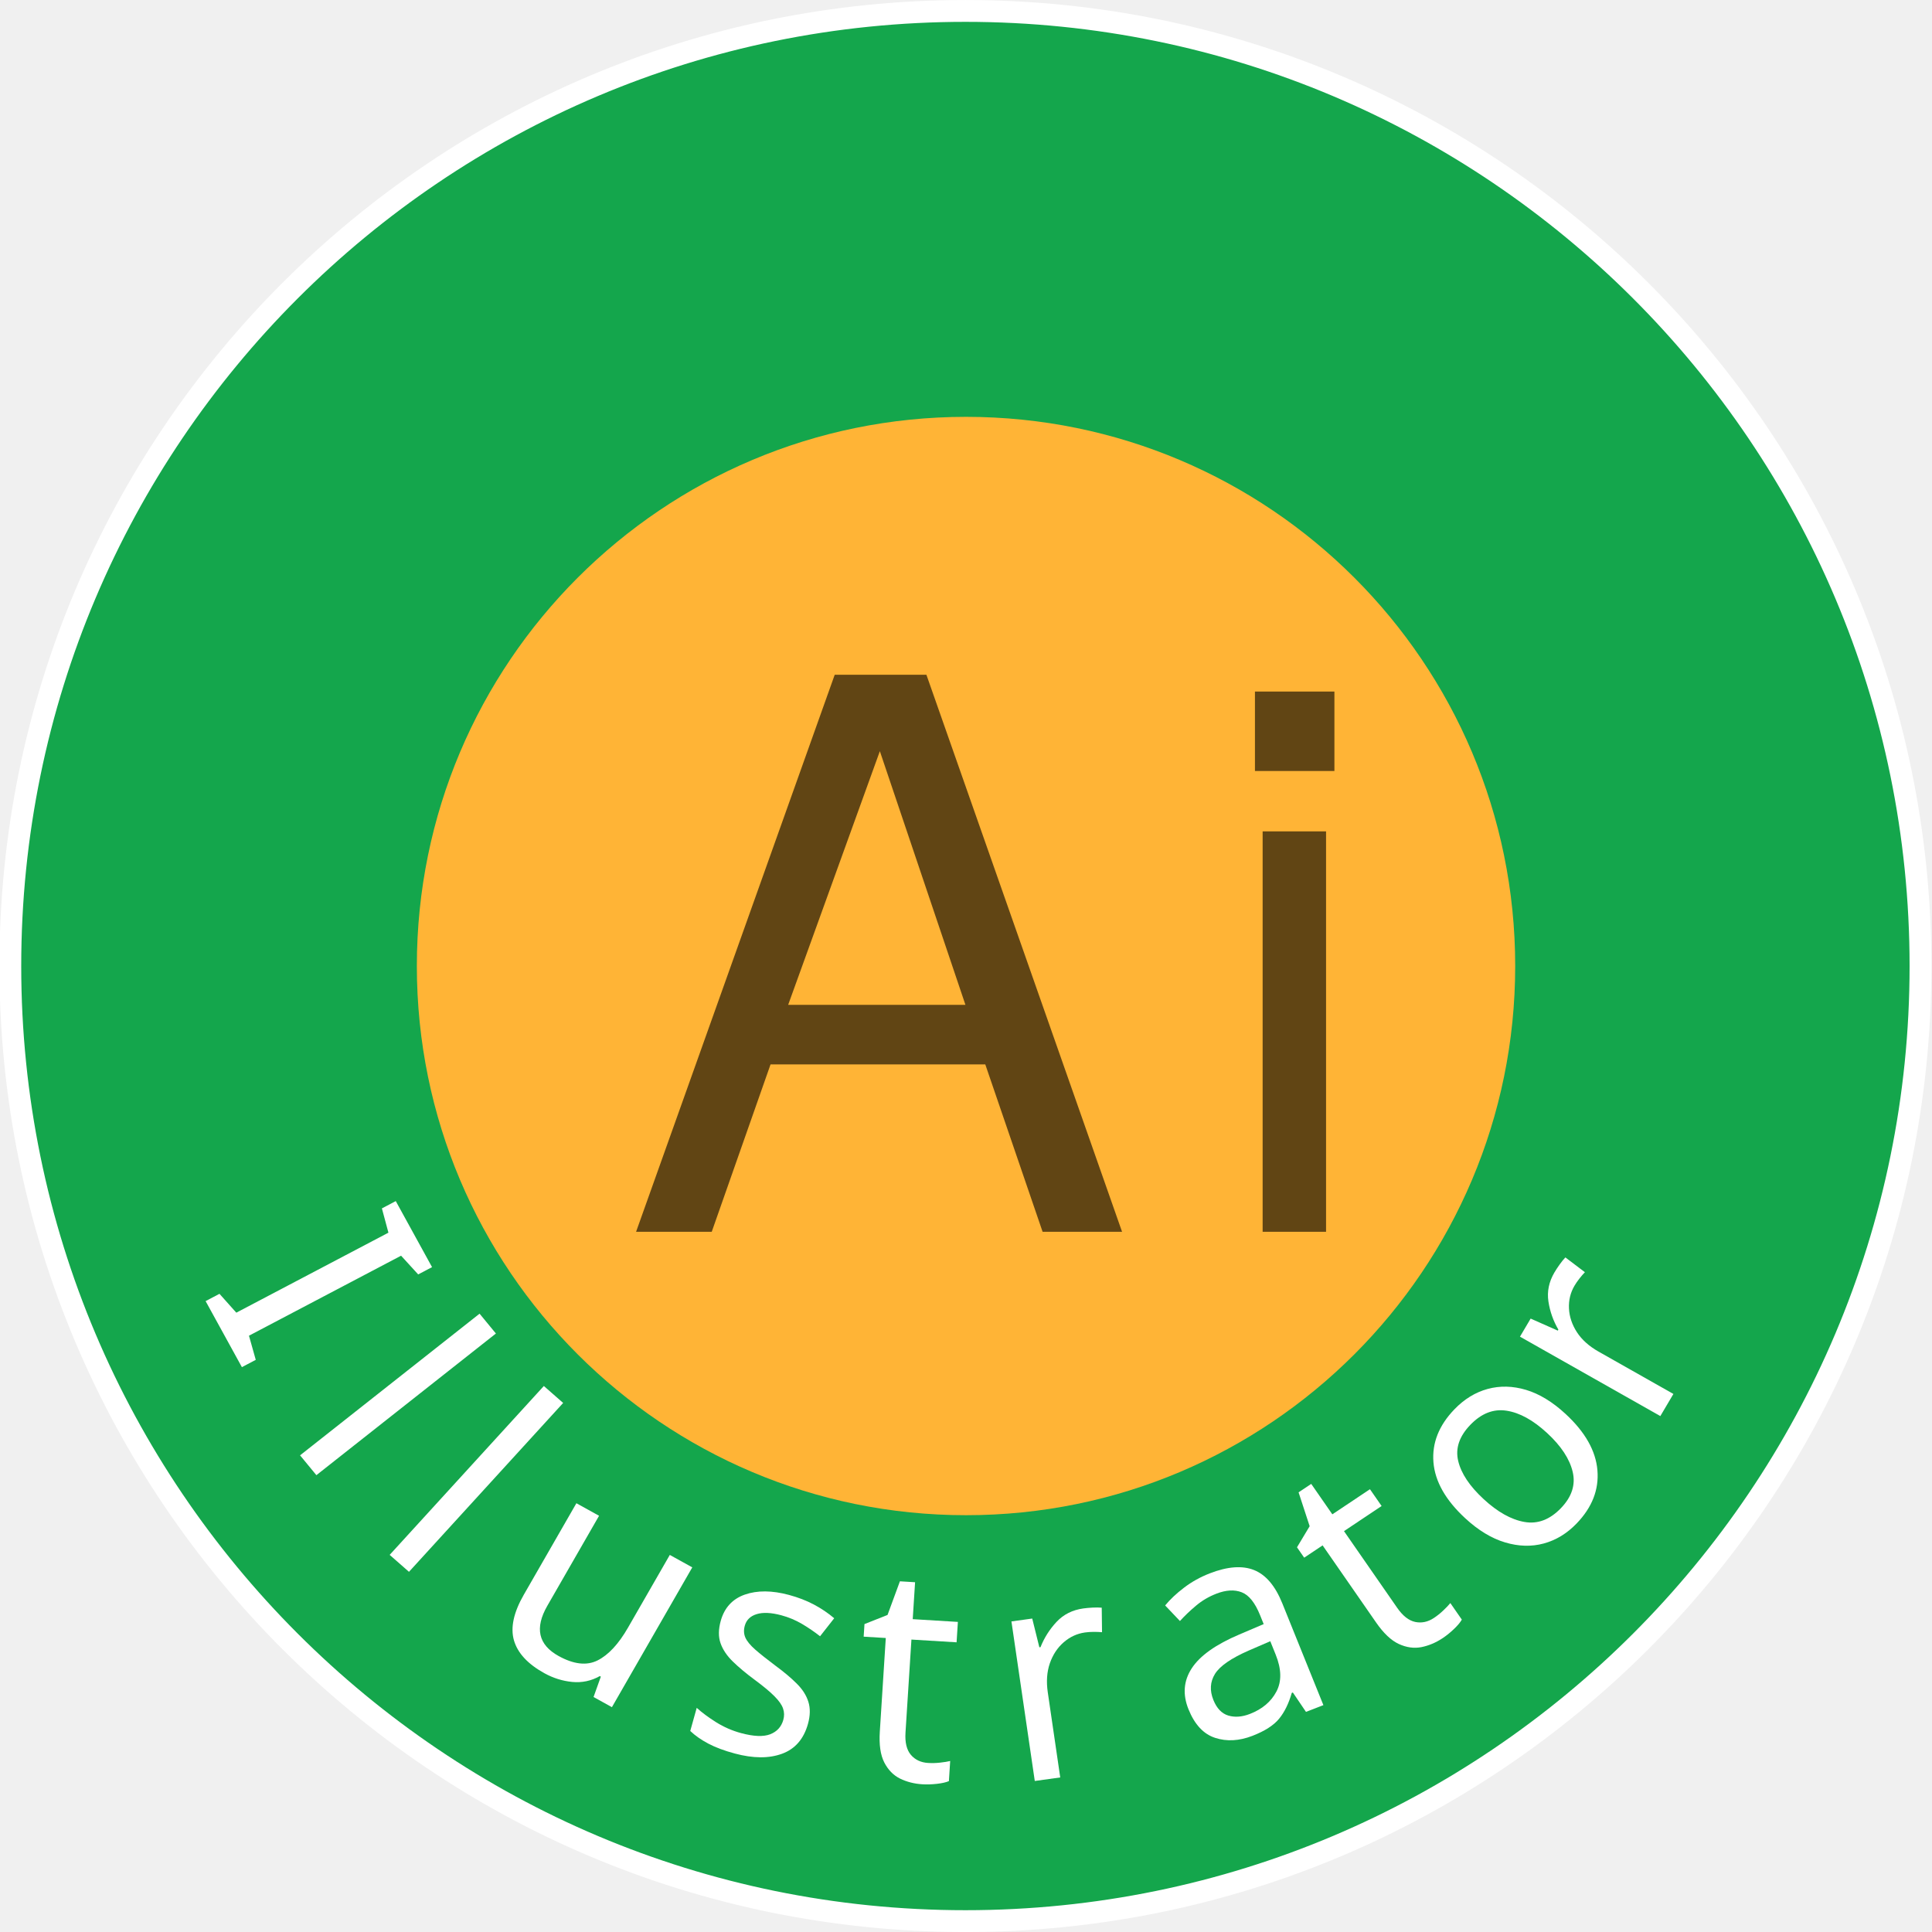
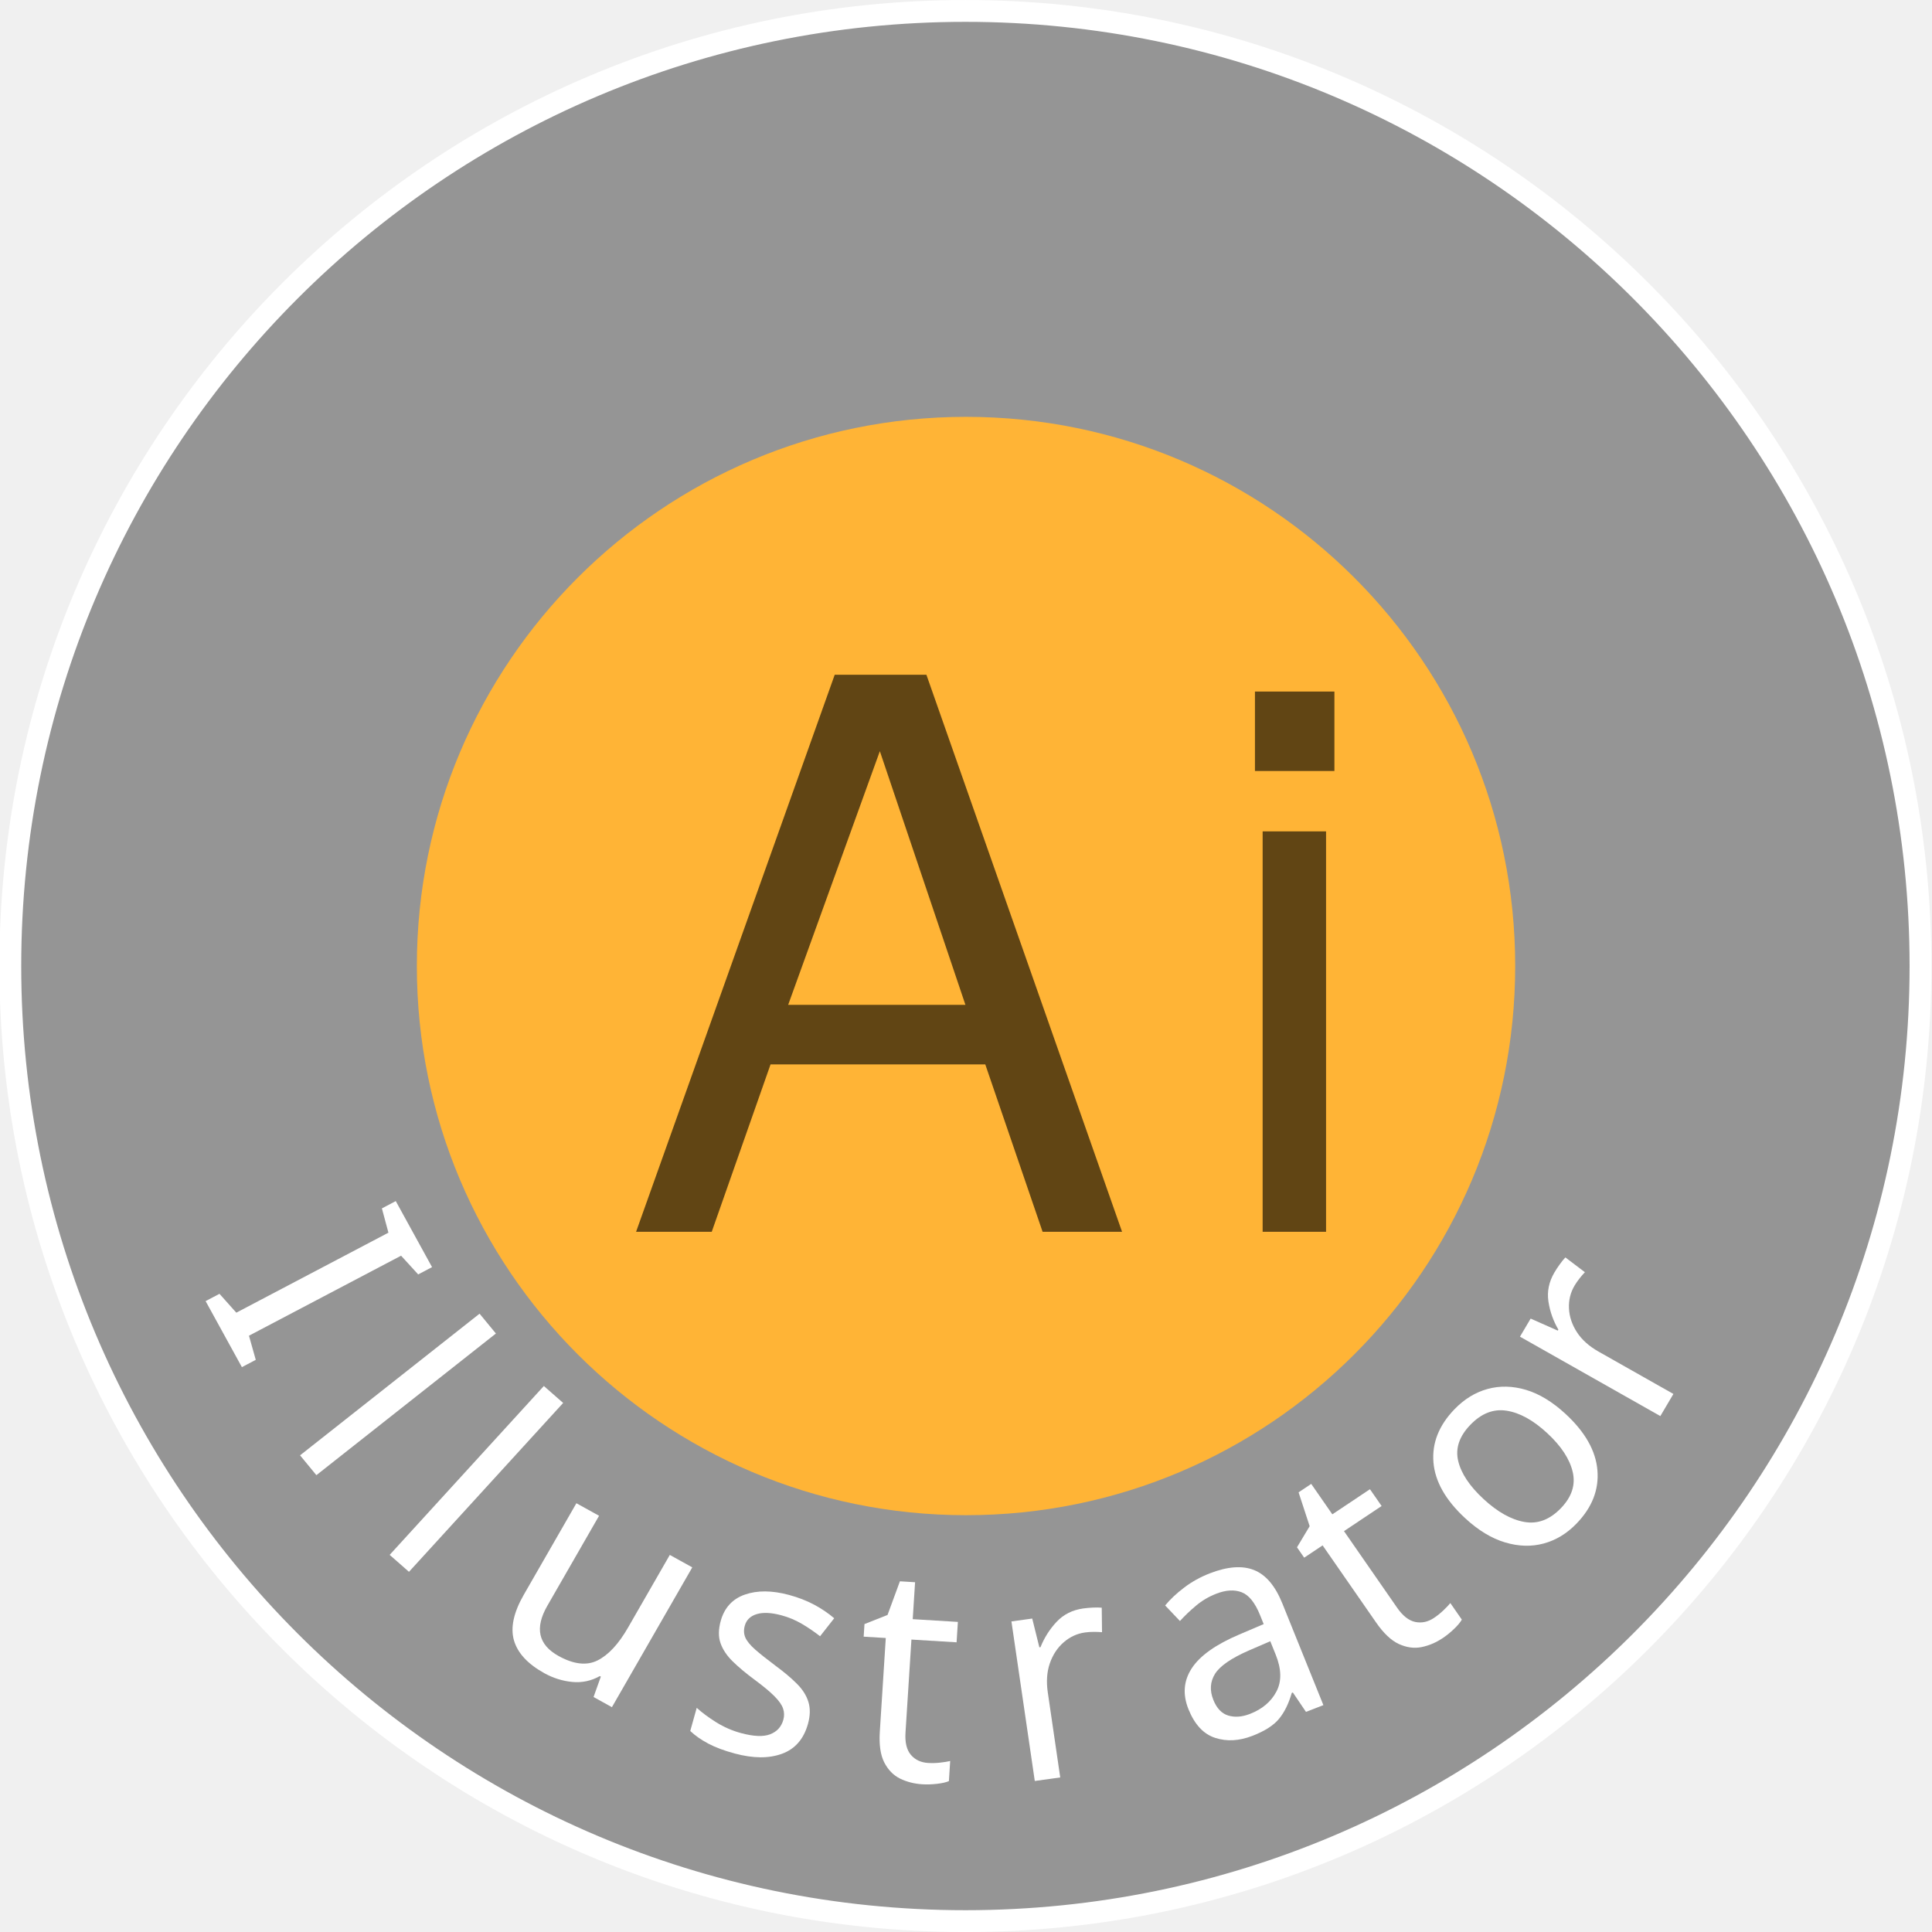
<svg xmlns="http://www.w3.org/2000/svg" id="a" viewBox="0 0 404.57 404.57">
  <defs>
-     <style>.b{fill:#ffb436;}.c{fill:#fff;font-family:AmericanTypewriter-Bold, American Typewriter;font-size:63px;}.d{fill:#14a64c;stroke:#fff;stroke-miterlimit:10;stroke-width:4.57px;}.e{fill:#614514;font-family:HelveticaNeue-CondensedBold, Helvetica Neue;font-size:160px;letter-spacing:.1em;}</style>
+     <style>.b{fill:#ffb436;}.c{fill:#fff;font-family:AmericanTypewriter-Bold, American Typewriter;font-size:63px;}.d{fill:#959595;stroke:#fff;stroke-miterlimit:10;stroke-width:4.57px;}.e{fill:#614514;font-family:HelveticaNeue-CondensedBold, Helvetica Neue;font-size:160px;letter-spacing:.1em;}</style>
  </defs>
  <circle class="d" cx="202.16" cy="202.29" r="200" />
  <text class="c" transform="translate(41.88 270.32) rotate(61.21) scale(.97 1) skewX(-1.08)">
    <tspan x="0" y="0">I</tspan>
  </text>
  <text class="c" transform="translate(59.53 300.74) rotate(50.54) scale(.97 1) skewX(-1.22)">
    <tspan x="0" y="0">l</tspan>
  </text>
  <text class="c" transform="translate(77.69 322.17) rotate(41.26) scale(.97 1) skewX(-1.17)">
    <tspan x="0" y="0">l</tspan>
  </text>
  <text class="c" transform="translate(99.64 341.72) rotate(28.96) scale(.97 1) skewX(-.96)">
    <tspan x="0" y="0">u</tspan>
  </text>
  <text class="c" transform="translate(141.06 363.11) rotate(15.02) scale(.97 1) skewX(-.62)">
    <tspan x="0" y="0">s</tspan>
  </text>
  <text class="c" transform="translate(178 372.09) rotate(3.48) scale(.97 1) skewX(-.17)">
    <tspan x="0" y="0">t</tspan>
  </text>
  <text class="c" transform="translate(211.54 373.66) rotate(-7.9) scale(.97 1) skewX(.44)">
    <tspan x="0" y="0">r</tspan>
  </text>
  <text class="c" transform="translate(249.78 367.66) rotate(-21.18) scale(.97 1) skewX(.83)">
    <tspan x="0" y="0">a</tspan>
  </text>
  <text class="c" transform="translate(289.09 350.96) rotate(-33.7) scale(.97 1) skewX(1.08)">
    <tspan x="0" y="0">t</tspan>
  </text>
  <text class="c" transform="translate(316.92 331.85) rotate(-46.05) scale(.97 1) skewX(1.22)">
    <tspan x="0" y="0">o</tspan>
  </text>
  <text class="c" transform="translate(345.04 301.01) rotate(-59.44) scale(.97 1) skewX(1.09)">
    <tspan x="0" y="0">r</tspan>
  </text>
  <text class="c" transform="translate(362.75 268.53) rotate(-69.36) scale(.97 1) skewX(.76)">
    <tspan x="0" y="0"> </tspan>
  </text>
  <circle class="b" cx="202.29" cy="202.29" r="115" />
  <text class="e" transform="translate(130.48 257.94)">
    <tspan x="0" y="0">Ai</tspan>
  </text>
</svg>
